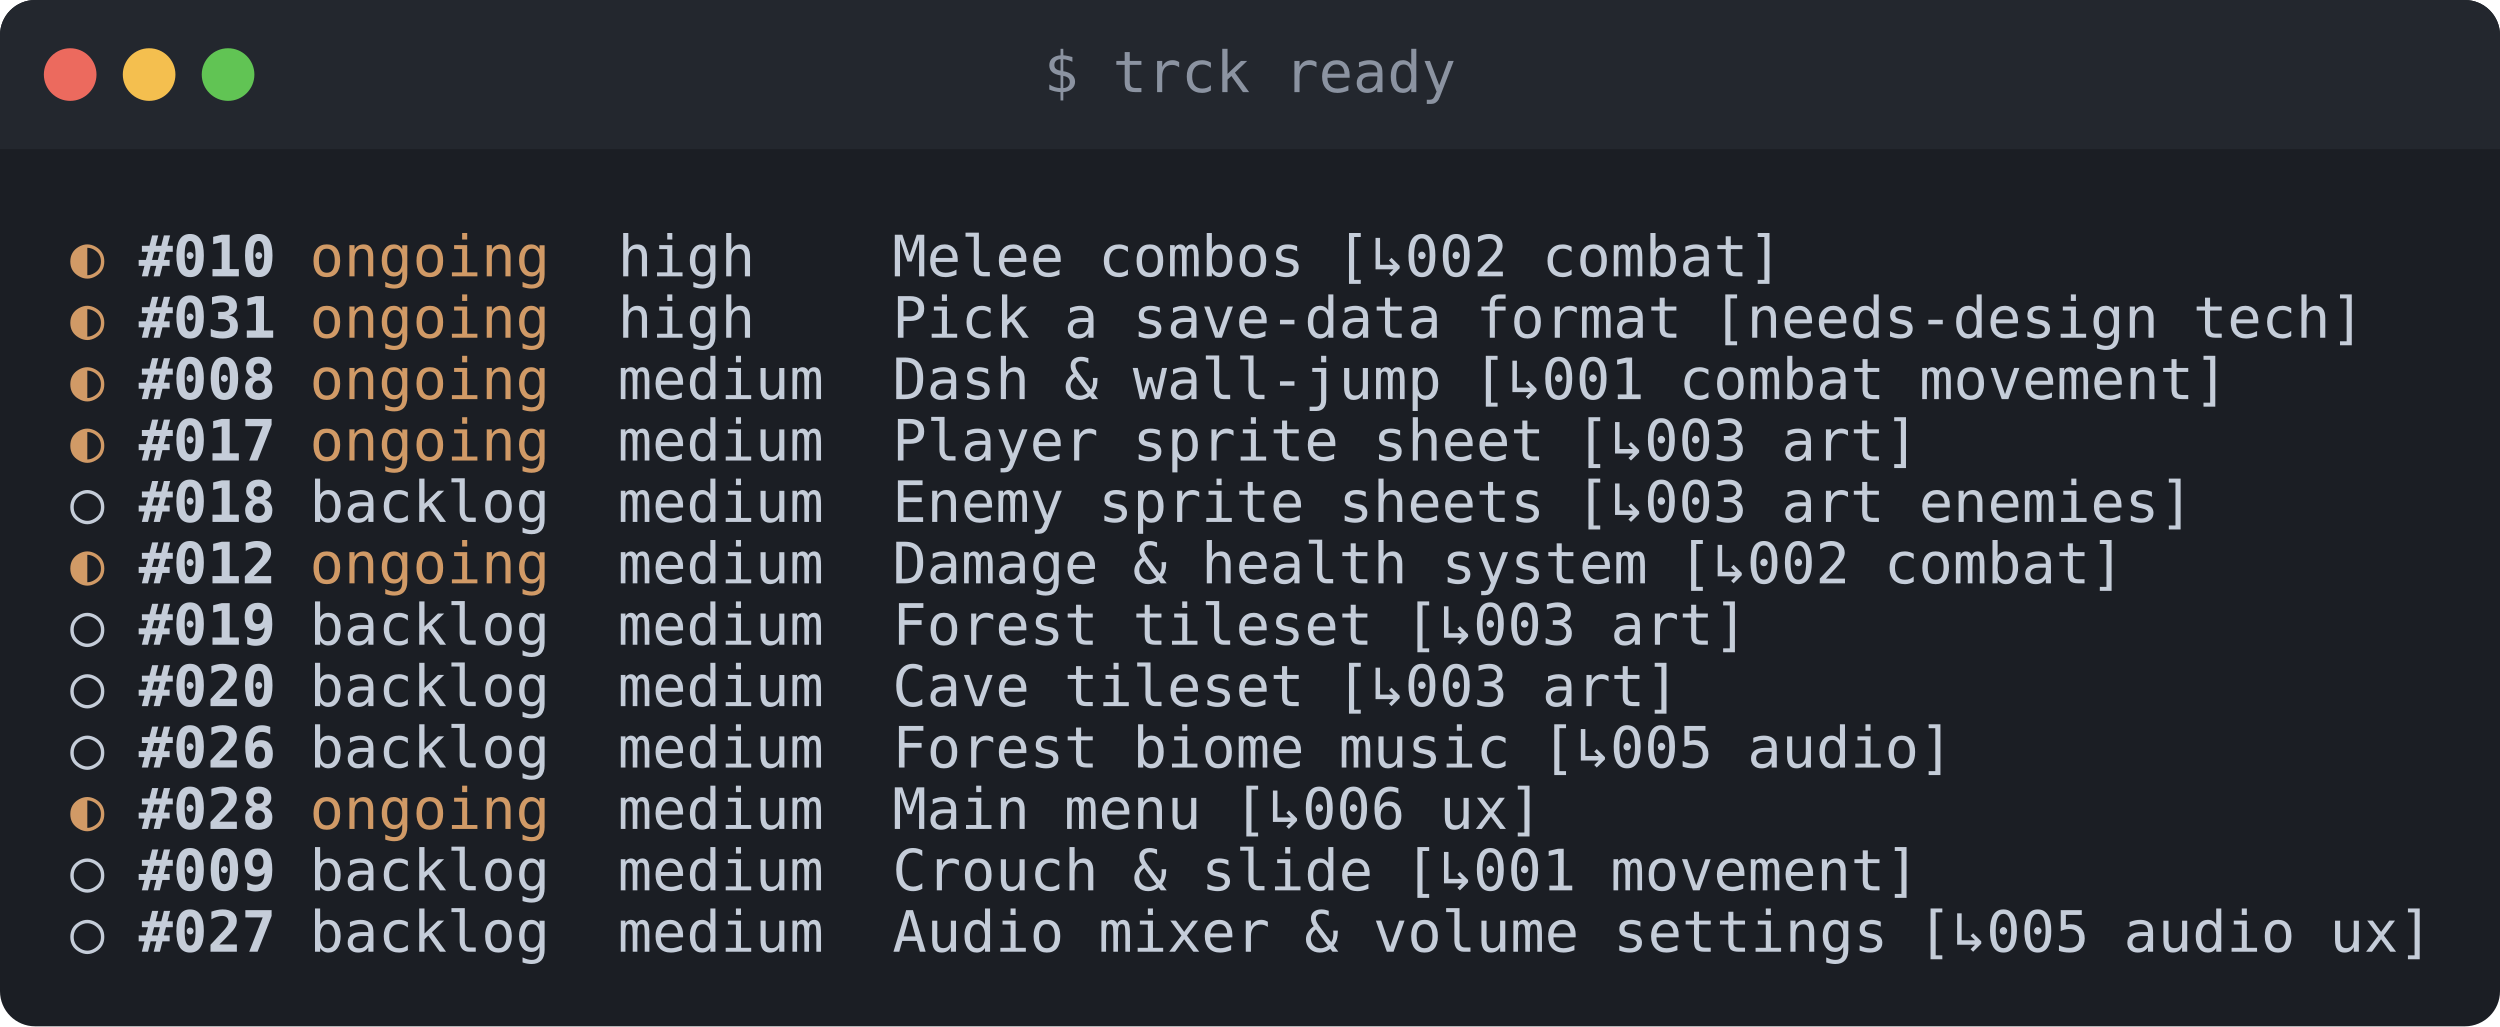
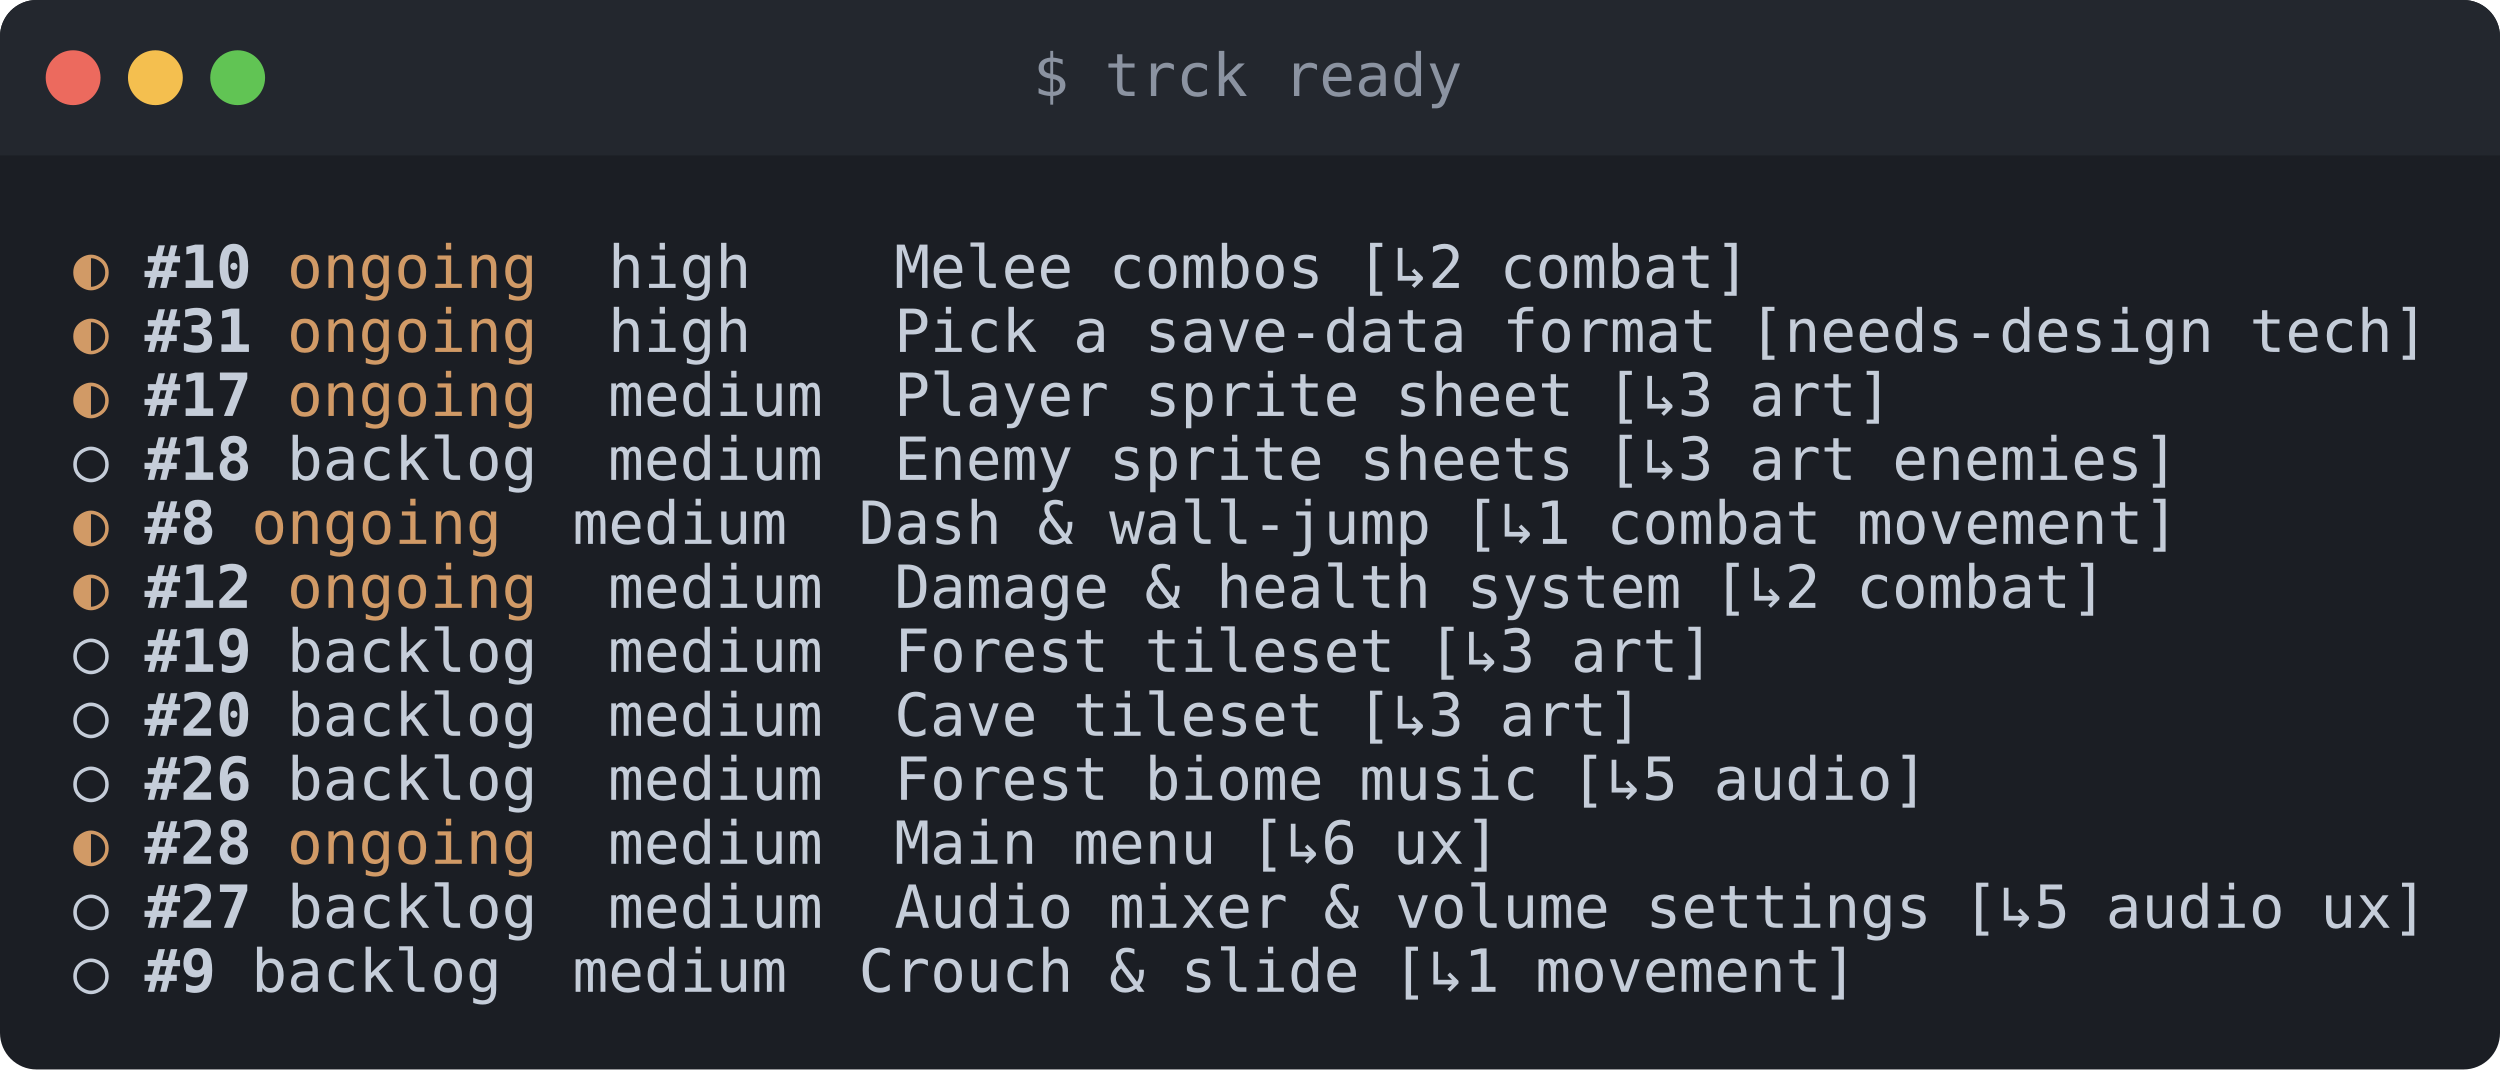
- <svg xmlns="http://www.w3.org/2000/svg" width="570" height="234" viewBox="0 0 570 234" font-family="ui-monospace, 'DejaVu Sans Mono', 'Cascadia Code', 'Menlo', 'Consolas', monospace" font-size="13">
-   <rect width="570" height="234" rx="8" fill="#1b1e24" />
-   <path d="M0,8 A8,8 0 0 1 8,0 L562,0 A8,8 0 0 1 570,8 L570,34 L0,34 Z" fill="#23272e" />
+ <svg xmlns="http://www.w3.org/2000/svg" width="547" height="234" viewBox="0 0 547 234" font-family="ui-monospace, 'DejaVu Sans Mono', 'Cascadia Code', 'Menlo', 'Consolas', monospace" font-size="13">
+   <rect width="547" height="234" rx="8" fill="#1b1e24" />
+   <path d="M0,8 A8,8 0 0 1 8,0 L539,0 A8,8 0 0 1 547,8 L547,34 L0,34 Z" fill="#23272e" />
  <circle cx="16" cy="17" r="6" fill="#ec6a5e" />
  <circle cx="34" cy="17" r="6" fill="#f4bf4f" />
  <circle cx="52" cy="17" r="6" fill="#61c454" />
-   <text x="285" y="21" fill="#8b93a1" text-anchor="middle">$ trck ready</text>
+   <text x="273" y="21" fill="#8b93a1" text-anchor="middle">$ trck ready</text>
  <text y="63" xml:space="preserve">
    <tspan x="16.0" textLength="7.8" lengthAdjust="spacing" fill="#d19a66">◐</tspan>
    <tspan x="23.8" textLength="7.8" lengthAdjust="spacing" fill="#c5cdd9"> </tspan>
-     <tspan x="31.6" textLength="31.2" lengthAdjust="spacing" fill="#c5cdd9" font-weight="bold">#010</tspan>
-     <tspan x="62.8" textLength="7.8" lengthAdjust="spacing" fill="#c5cdd9"> </tspan>
-     <tspan x="70.6" textLength="54.6" lengthAdjust="spacing" fill="#d19a66">ongoing</tspan>
-     <tspan x="125.2" textLength="171.6" lengthAdjust="spacing" fill="#c5cdd9">  high    Melee combos</tspan>
-     <tspan x="296.8" textLength="109.2" lengthAdjust="spacing" fill="#c5cdd9" opacity="0.55"> [↳002 combat]</tspan>
+     <tspan x="31.6" textLength="23.4" lengthAdjust="spacing" fill="#c5cdd9" font-weight="bold">#10</tspan>
+     <tspan x="55.0" textLength="7.8" lengthAdjust="spacing" fill="#c5cdd9"> </tspan>
+     <tspan x="62.8" textLength="54.6" lengthAdjust="spacing" fill="#d19a66">ongoing</tspan>
+     <tspan x="117.4" textLength="171.6" lengthAdjust="spacing" fill="#c5cdd9">  high    Melee combos</tspan>
+     <tspan x="289.0" textLength="93.6" lengthAdjust="spacing" fill="#c5cdd9" opacity="0.55"> [↳2 combat]</tspan>
  </text>
  <text y="77" xml:space="preserve">
    <tspan x="16.0" textLength="7.8" lengthAdjust="spacing" fill="#d19a66">◐</tspan>
    <tspan x="23.8" textLength="7.8" lengthAdjust="spacing" fill="#c5cdd9"> </tspan>
-     <tspan x="31.6" textLength="31.2" lengthAdjust="spacing" fill="#c5cdd9" font-weight="bold">#031</tspan>
-     <tspan x="62.8" textLength="7.8" lengthAdjust="spacing" fill="#c5cdd9"> </tspan>
-     <tspan x="70.6" textLength="54.6" lengthAdjust="spacing" fill="#d19a66">ongoing</tspan>
-     <tspan x="125.2" textLength="257.4" lengthAdjust="spacing" fill="#c5cdd9">  high    Pick a save-data format</tspan>
-     <tspan x="382.6" textLength="156.0" lengthAdjust="spacing" fill="#c5cdd9" opacity="0.55"> [needs-design tech]</tspan>
+     <tspan x="31.6" textLength="23.4" lengthAdjust="spacing" fill="#c5cdd9" font-weight="bold">#31</tspan>
+     <tspan x="55.0" textLength="7.8" lengthAdjust="spacing" fill="#c5cdd9"> </tspan>
+     <tspan x="62.8" textLength="54.6" lengthAdjust="spacing" fill="#d19a66">ongoing</tspan>
+     <tspan x="117.4" textLength="257.4" lengthAdjust="spacing" fill="#c5cdd9">  high    Pick a save-data format</tspan>
+     <tspan x="374.8" textLength="156.0" lengthAdjust="spacing" fill="#c5cdd9" opacity="0.55"> [needs-design tech]</tspan>
  </text>
  <text y="91" xml:space="preserve">
    <tspan x="16.0" textLength="7.8" lengthAdjust="spacing" fill="#d19a66">◐</tspan>
    <tspan x="23.8" textLength="7.8" lengthAdjust="spacing" fill="#c5cdd9"> </tspan>
-     <tspan x="31.6" textLength="31.2" lengthAdjust="spacing" fill="#c5cdd9" font-weight="bold">#008</tspan>
-     <tspan x="62.8" textLength="7.8" lengthAdjust="spacing" fill="#c5cdd9"> </tspan>
-     <tspan x="70.6" textLength="54.6" lengthAdjust="spacing" fill="#d19a66">ongoing</tspan>
-     <tspan x="125.2" textLength="202.8" lengthAdjust="spacing" fill="#c5cdd9">  medium  Dash &amp; wall-jump</tspan>
-     <tspan x="328.0" textLength="179.4" lengthAdjust="spacing" fill="#c5cdd9" opacity="0.55"> [↳001 combat movement]</tspan>
+     <tspan x="31.6" textLength="23.4" lengthAdjust="spacing" fill="#c5cdd9" font-weight="bold">#17</tspan>
+     <tspan x="55.0" textLength="7.8" lengthAdjust="spacing" fill="#c5cdd9"> </tspan>
+     <tspan x="62.8" textLength="54.6" lengthAdjust="spacing" fill="#d19a66">ongoing</tspan>
+     <tspan x="117.4" textLength="226.2" lengthAdjust="spacing" fill="#c5cdd9">  medium  Player sprite sheet</tspan>
+     <tspan x="343.6" textLength="70.2" lengthAdjust="spacing" fill="#c5cdd9" opacity="0.55"> [↳3 art]</tspan>
  </text>
  <text y="105" xml:space="preserve">
+     <tspan x="16.0" textLength="7.8" lengthAdjust="spacing" fill="#c5cdd9" opacity="0.55">○</tspan>
+     <tspan x="23.8" textLength="7.8" lengthAdjust="spacing" fill="#c5cdd9"> </tspan>
+     <tspan x="31.6" textLength="23.4" lengthAdjust="spacing" fill="#c5cdd9" font-weight="bold">#18</tspan>
+     <tspan x="55.0" textLength="7.8" lengthAdjust="spacing" fill="#c5cdd9"> </tspan>
+     <tspan x="62.8" textLength="54.6" lengthAdjust="spacing" fill="#c5cdd9" opacity="0.55">backlog</tspan>
+     <tspan x="117.4" textLength="226.2" lengthAdjust="spacing" fill="#c5cdd9">  medium  Enemy sprite sheets</tspan>
+     <tspan x="343.6" textLength="132.6" lengthAdjust="spacing" fill="#c5cdd9" opacity="0.55"> [↳3 art enemies]</tspan>
+   </text>
+   <text y="119" xml:space="preserve">
    <tspan x="16.0" textLength="7.8" lengthAdjust="spacing" fill="#d19a66">◐</tspan>
    <tspan x="23.8" textLength="7.8" lengthAdjust="spacing" fill="#c5cdd9"> </tspan>
-     <tspan x="31.6" textLength="31.2" lengthAdjust="spacing" fill="#c5cdd9" font-weight="bold">#017</tspan>
-     <tspan x="62.8" textLength="7.8" lengthAdjust="spacing" fill="#c5cdd9"> </tspan>
-     <tspan x="70.6" textLength="54.6" lengthAdjust="spacing" fill="#d19a66">ongoing</tspan>
-     <tspan x="125.2" textLength="226.2" lengthAdjust="spacing" fill="#c5cdd9">  medium  Player sprite sheet</tspan>
-     <tspan x="351.4" textLength="85.8" lengthAdjust="spacing" fill="#c5cdd9" opacity="0.55"> [↳003 art]</tspan>
-   </text>
-   <text y="119" xml:space="preserve">
-     <tspan x="16.0" textLength="7.8" lengthAdjust="spacing" fill="#c5cdd9" opacity="0.55">○</tspan>
-     <tspan x="23.8" textLength="7.8" lengthAdjust="spacing" fill="#c5cdd9"> </tspan>
-     <tspan x="31.6" textLength="31.2" lengthAdjust="spacing" fill="#c5cdd9" font-weight="bold">#018</tspan>
-     <tspan x="62.8" textLength="7.8" lengthAdjust="spacing" fill="#c5cdd9"> </tspan>
-     <tspan x="70.6" textLength="54.6" lengthAdjust="spacing" fill="#c5cdd9" opacity="0.55">backlog</tspan>
-     <tspan x="125.2" textLength="226.2" lengthAdjust="spacing" fill="#c5cdd9">  medium  Enemy sprite sheets</tspan>
-     <tspan x="351.4" textLength="148.2" lengthAdjust="spacing" fill="#c5cdd9" opacity="0.55"> [↳003 art enemies]</tspan>
+     <tspan x="31.6" textLength="15.6" lengthAdjust="spacing" fill="#c5cdd9" font-weight="bold">#8</tspan>
+     <tspan x="47.2" textLength="7.8" lengthAdjust="spacing" fill="#c5cdd9"> </tspan>
+     <tspan x="55.0" textLength="54.6" lengthAdjust="spacing" fill="#d19a66">ongoing</tspan>
+     <tspan x="109.6" textLength="202.8" lengthAdjust="spacing" fill="#c5cdd9">  medium  Dash &amp; wall-jump</tspan>
+     <tspan x="312.4" textLength="163.8" lengthAdjust="spacing" fill="#c5cdd9" opacity="0.55"> [↳1 combat movement]</tspan>
  </text>
  <text y="133" xml:space="preserve">
    <tspan x="16.0" textLength="7.8" lengthAdjust="spacing" fill="#d19a66">◐</tspan>
    <tspan x="23.8" textLength="7.8" lengthAdjust="spacing" fill="#c5cdd9"> </tspan>
-     <tspan x="31.6" textLength="31.2" lengthAdjust="spacing" fill="#c5cdd9" font-weight="bold">#012</tspan>
-     <tspan x="62.8" textLength="7.8" lengthAdjust="spacing" fill="#c5cdd9"> </tspan>
-     <tspan x="70.6" textLength="54.6" lengthAdjust="spacing" fill="#d19a66">ongoing</tspan>
-     <tspan x="125.2" textLength="249.6" lengthAdjust="spacing" fill="#c5cdd9">  medium  Damage &amp; health system</tspan>
-     <tspan x="374.8" textLength="109.2" lengthAdjust="spacing" fill="#c5cdd9" opacity="0.55"> [↳002 combat]</tspan>
+     <tspan x="31.6" textLength="23.4" lengthAdjust="spacing" fill="#c5cdd9" font-weight="bold">#12</tspan>
+     <tspan x="55.0" textLength="7.8" lengthAdjust="spacing" fill="#c5cdd9"> </tspan>
+     <tspan x="62.8" textLength="54.6" lengthAdjust="spacing" fill="#d19a66">ongoing</tspan>
+     <tspan x="117.4" textLength="249.6" lengthAdjust="spacing" fill="#c5cdd9">  medium  Damage &amp; health system</tspan>
+     <tspan x="367.0" textLength="93.6" lengthAdjust="spacing" fill="#c5cdd9" opacity="0.55"> [↳2 combat]</tspan>
  </text>
  <text y="147" xml:space="preserve">
    <tspan x="16.0" textLength="7.8" lengthAdjust="spacing" fill="#c5cdd9" opacity="0.55">○</tspan>
    <tspan x="23.8" textLength="7.8" lengthAdjust="spacing" fill="#c5cdd9"> </tspan>
-     <tspan x="31.6" textLength="31.2" lengthAdjust="spacing" fill="#c5cdd9" font-weight="bold">#019</tspan>
-     <tspan x="62.8" textLength="7.8" lengthAdjust="spacing" fill="#c5cdd9"> </tspan>
-     <tspan x="70.6" textLength="54.6" lengthAdjust="spacing" fill="#c5cdd9" opacity="0.55">backlog</tspan>
-     <tspan x="125.2" textLength="187.2" lengthAdjust="spacing" fill="#c5cdd9">  medium  Forest tileset</tspan>
-     <tspan x="312.4" textLength="85.8" lengthAdjust="spacing" fill="#c5cdd9" opacity="0.55"> [↳003 art]</tspan>
+     <tspan x="31.6" textLength="23.4" lengthAdjust="spacing" fill="#c5cdd9" font-weight="bold">#19</tspan>
+     <tspan x="55.0" textLength="7.8" lengthAdjust="spacing" fill="#c5cdd9"> </tspan>
+     <tspan x="62.8" textLength="54.6" lengthAdjust="spacing" fill="#c5cdd9" opacity="0.55">backlog</tspan>
+     <tspan x="117.4" textLength="187.2" lengthAdjust="spacing" fill="#c5cdd9">  medium  Forest tileset</tspan>
+     <tspan x="304.6" textLength="70.2" lengthAdjust="spacing" fill="#c5cdd9" opacity="0.55"> [↳3 art]</tspan>
  </text>
  <text y="161" xml:space="preserve">
    <tspan x="16.0" textLength="7.8" lengthAdjust="spacing" fill="#c5cdd9" opacity="0.55">○</tspan>
    <tspan x="23.8" textLength="7.8" lengthAdjust="spacing" fill="#c5cdd9"> </tspan>
-     <tspan x="31.6" textLength="31.2" lengthAdjust="spacing" fill="#c5cdd9" font-weight="bold">#020</tspan>
-     <tspan x="62.8" textLength="7.8" lengthAdjust="spacing" fill="#c5cdd9"> </tspan>
-     <tspan x="70.6" textLength="54.6" lengthAdjust="spacing" fill="#c5cdd9" opacity="0.55">backlog</tspan>
-     <tspan x="125.2" textLength="171.6" lengthAdjust="spacing" fill="#c5cdd9">  medium  Cave tileset</tspan>
-     <tspan x="296.8" textLength="85.8" lengthAdjust="spacing" fill="#c5cdd9" opacity="0.55"> [↳003 art]</tspan>
+     <tspan x="31.6" textLength="23.4" lengthAdjust="spacing" fill="#c5cdd9" font-weight="bold">#20</tspan>
+     <tspan x="55.0" textLength="7.8" lengthAdjust="spacing" fill="#c5cdd9"> </tspan>
+     <tspan x="62.8" textLength="54.6" lengthAdjust="spacing" fill="#c5cdd9" opacity="0.55">backlog</tspan>
+     <tspan x="117.4" textLength="171.6" lengthAdjust="spacing" fill="#c5cdd9">  medium  Cave tileset</tspan>
+     <tspan x="289.0" textLength="70.2" lengthAdjust="spacing" fill="#c5cdd9" opacity="0.55"> [↳3 art]</tspan>
  </text>
  <text y="175" xml:space="preserve">
    <tspan x="16.0" textLength="7.8" lengthAdjust="spacing" fill="#c5cdd9" opacity="0.55">○</tspan>
    <tspan x="23.8" textLength="7.8" lengthAdjust="spacing" fill="#c5cdd9"> </tspan>
-     <tspan x="31.6" textLength="31.2" lengthAdjust="spacing" fill="#c5cdd9" font-weight="bold">#026</tspan>
-     <tspan x="62.8" textLength="7.8" lengthAdjust="spacing" fill="#c5cdd9"> </tspan>
-     <tspan x="70.6" textLength="54.6" lengthAdjust="spacing" fill="#c5cdd9" opacity="0.55">backlog</tspan>
-     <tspan x="125.2" textLength="218.4" lengthAdjust="spacing" fill="#c5cdd9">  medium  Forest biome music</tspan>
-     <tspan x="343.6" textLength="101.4" lengthAdjust="spacing" fill="#c5cdd9" opacity="0.55"> [↳005 audio]</tspan>
+     <tspan x="31.6" textLength="23.4" lengthAdjust="spacing" fill="#c5cdd9" font-weight="bold">#26</tspan>
+     <tspan x="55.0" textLength="7.8" lengthAdjust="spacing" fill="#c5cdd9"> </tspan>
+     <tspan x="62.8" textLength="54.6" lengthAdjust="spacing" fill="#c5cdd9" opacity="0.55">backlog</tspan>
+     <tspan x="117.4" textLength="218.4" lengthAdjust="spacing" fill="#c5cdd9">  medium  Forest biome music</tspan>
+     <tspan x="335.8" textLength="85.8" lengthAdjust="spacing" fill="#c5cdd9" opacity="0.55"> [↳5 audio]</tspan>
  </text>
  <text y="189" xml:space="preserve">
    <tspan x="16.0" textLength="7.8" lengthAdjust="spacing" fill="#d19a66">◐</tspan>
    <tspan x="23.8" textLength="7.8" lengthAdjust="spacing" fill="#c5cdd9"> </tspan>
-     <tspan x="31.6" textLength="31.2" lengthAdjust="spacing" fill="#c5cdd9" font-weight="bold">#028</tspan>
-     <tspan x="62.8" textLength="7.8" lengthAdjust="spacing" fill="#c5cdd9"> </tspan>
-     <tspan x="70.6" textLength="54.6" lengthAdjust="spacing" fill="#d19a66">ongoing</tspan>
-     <tspan x="125.2" textLength="148.2" lengthAdjust="spacing" fill="#c5cdd9">  medium  Main menu</tspan>
-     <tspan x="273.4" textLength="78.0" lengthAdjust="spacing" fill="#c5cdd9" opacity="0.55"> [↳006 ux]</tspan>
+     <tspan x="31.6" textLength="23.4" lengthAdjust="spacing" fill="#c5cdd9" font-weight="bold">#28</tspan>
+     <tspan x="55.0" textLength="7.8" lengthAdjust="spacing" fill="#c5cdd9"> </tspan>
+     <tspan x="62.8" textLength="54.6" lengthAdjust="spacing" fill="#d19a66">ongoing</tspan>
+     <tspan x="117.4" textLength="148.2" lengthAdjust="spacing" fill="#c5cdd9">  medium  Main menu</tspan>
+     <tspan x="265.6" textLength="62.4" lengthAdjust="spacing" fill="#c5cdd9" opacity="0.55"> [↳6 ux]</tspan>
  </text>
  <text y="203" xml:space="preserve">
    <tspan x="16.0" textLength="7.8" lengthAdjust="spacing" fill="#c5cdd9" opacity="0.55">○</tspan>
    <tspan x="23.8" textLength="7.8" lengthAdjust="spacing" fill="#c5cdd9"> </tspan>
-     <tspan x="31.6" textLength="31.2" lengthAdjust="spacing" fill="#c5cdd9" font-weight="bold">#009</tspan>
-     <tspan x="62.8" textLength="7.8" lengthAdjust="spacing" fill="#c5cdd9"> </tspan>
-     <tspan x="70.6" textLength="54.6" lengthAdjust="spacing" fill="#c5cdd9" opacity="0.55">backlog</tspan>
-     <tspan x="125.2" textLength="187.2" lengthAdjust="spacing" fill="#c5cdd9">  medium  Crouch &amp; slide</tspan>
-     <tspan x="312.4" textLength="124.8" lengthAdjust="spacing" fill="#c5cdd9" opacity="0.55"> [↳001 movement]</tspan>
+     <tspan x="31.6" textLength="23.4" lengthAdjust="spacing" fill="#c5cdd9" font-weight="bold">#27</tspan>
+     <tspan x="55.0" textLength="7.8" lengthAdjust="spacing" fill="#c5cdd9"> </tspan>
+     <tspan x="62.8" textLength="54.6" lengthAdjust="spacing" fill="#c5cdd9" opacity="0.55">backlog</tspan>
+     <tspan x="117.4" textLength="304.2" lengthAdjust="spacing" fill="#c5cdd9">  medium  Audio mixer &amp; volume settings</tspan>
+     <tspan x="421.6" textLength="109.2" lengthAdjust="spacing" fill="#c5cdd9" opacity="0.55"> [↳5 audio ux]</tspan>
  </text>
  <text y="217" xml:space="preserve">
    <tspan x="16.0" textLength="7.8" lengthAdjust="spacing" fill="#c5cdd9" opacity="0.55">○</tspan>
    <tspan x="23.8" textLength="7.8" lengthAdjust="spacing" fill="#c5cdd9"> </tspan>
-     <tspan x="31.6" textLength="31.2" lengthAdjust="spacing" fill="#c5cdd9" font-weight="bold">#027</tspan>
-     <tspan x="62.8" textLength="7.8" lengthAdjust="spacing" fill="#c5cdd9"> </tspan>
-     <tspan x="70.6" textLength="54.6" lengthAdjust="spacing" fill="#c5cdd9" opacity="0.55">backlog</tspan>
-     <tspan x="125.2" textLength="304.2" lengthAdjust="spacing" fill="#c5cdd9">  medium  Audio mixer &amp; volume settings</tspan>
-     <tspan x="429.4" textLength="124.8" lengthAdjust="spacing" fill="#c5cdd9" opacity="0.55"> [↳005 audio ux]</tspan>
+     <tspan x="31.6" textLength="15.6" lengthAdjust="spacing" fill="#c5cdd9" font-weight="bold">#9</tspan>
+     <tspan x="47.2" textLength="7.8" lengthAdjust="spacing" fill="#c5cdd9"> </tspan>
+     <tspan x="55.0" textLength="54.6" lengthAdjust="spacing" fill="#c5cdd9" opacity="0.55">backlog</tspan>
+     <tspan x="109.6" textLength="187.2" lengthAdjust="spacing" fill="#c5cdd9">  medium  Crouch &amp; slide</tspan>
+     <tspan x="296.8" textLength="109.2" lengthAdjust="spacing" fill="#c5cdd9" opacity="0.55"> [↳1 movement]</tspan>
  </text>
</svg>
